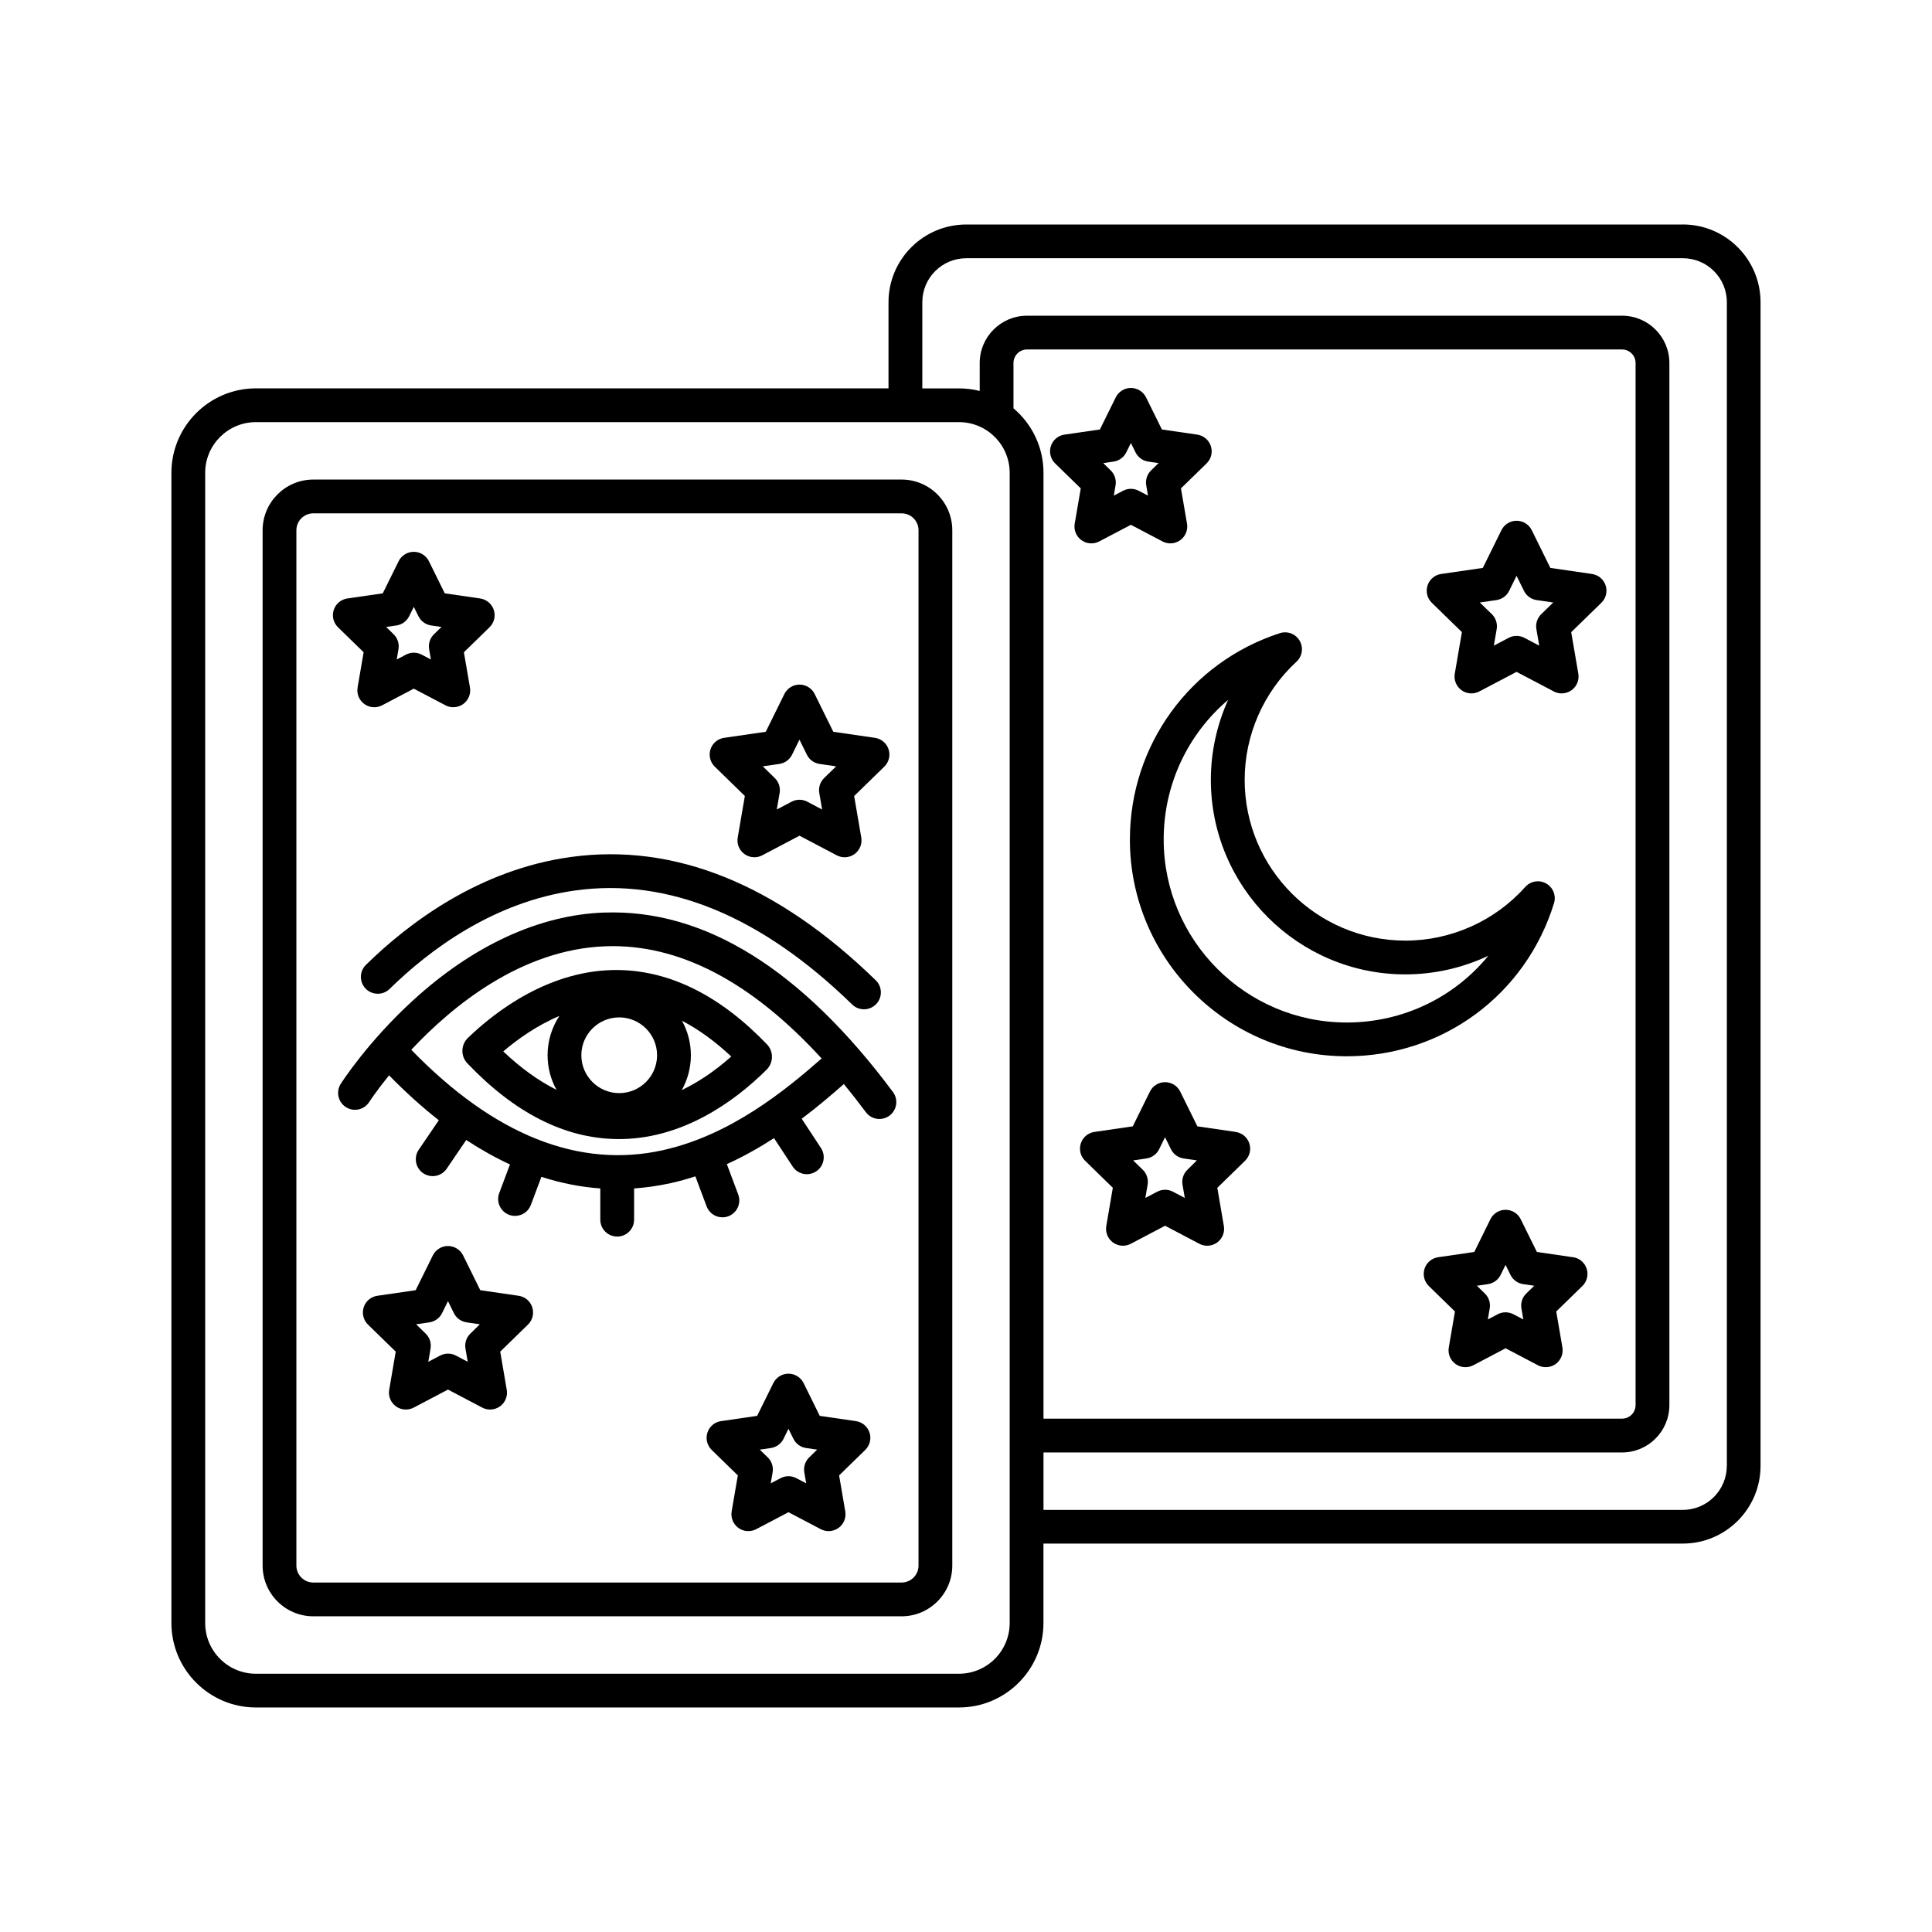
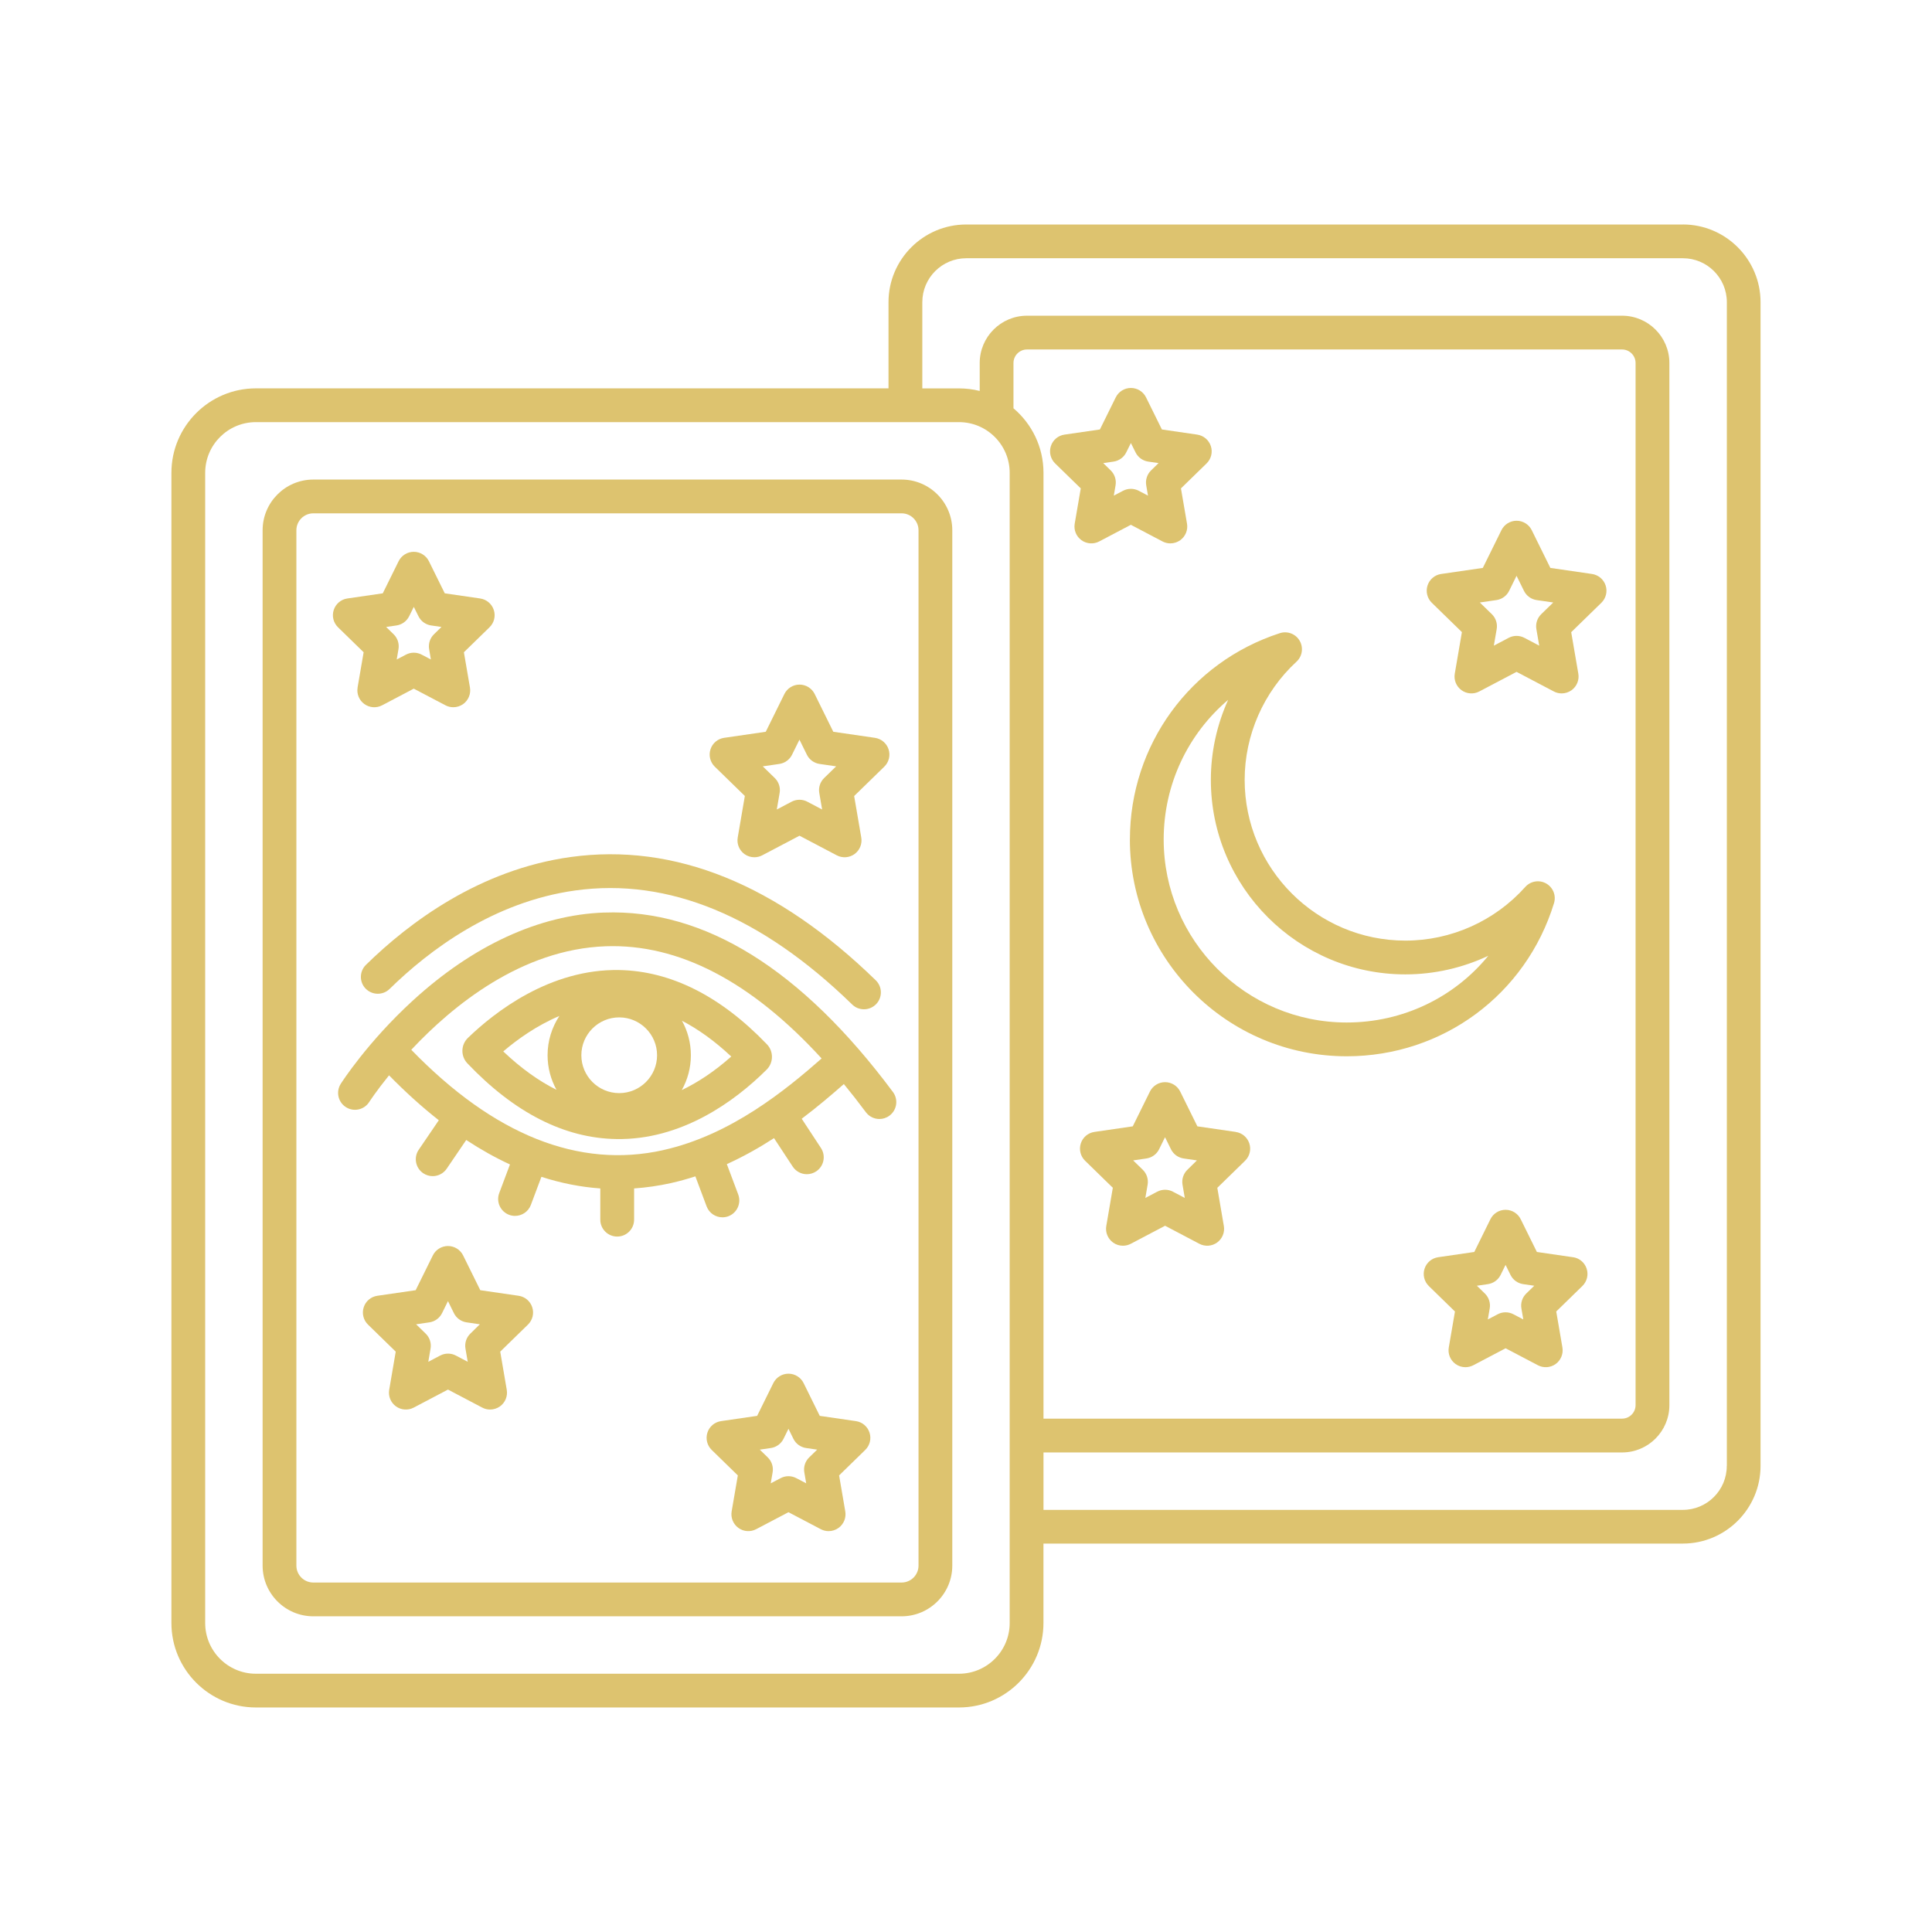
<svg xmlns="http://www.w3.org/2000/svg" width="200" height="200" viewBox="0 0 52.917 52.917" version="1.1" id="svg1">
  <defs id="defs1" />
-   <g id="layer1">
-     <g id="g1" transform="translate(-0.1300434,-0.163901)">
-       <path d="M 24.825,13.299 H 8.711 c -0.765,0 -1.388,0.623 -1.388,1.388 v 28.359 c 0,0.765 0.623,1.388 1.388,1.388 h 16.114 c 0.765,0 1.388,-0.623 1.388,-1.388 V 14.687 c 0,-0.765 -0.623,-1.388 -1.388,-1.388 z m 0.463,29.747 c 0,0.255 -0.208,0.463 -0.463,0.463 H 8.711 c -0.255,0 -0.463,-0.208 -0.463,-0.463 V 14.687 c 0,-0.255 0.208,-0.463 0.463,-0.463 h 16.114 c 0.255,0 0.463,0.208 0.463,0.463 z" id="path1" style="stroke-width:0.093" />
-       <path d="m 9.925,18.995 c -0.03,0.174 0.042,0.349 0.184,0.452 0.142,0.103 0.331,0.117 0.487,0.035 l 0.867,-0.456 0.868,0.456 c 0.068,0.036 0.142,0.053 0.215,0.053 0.096,0 0.191,-0.03 0.272,-0.088 0.142,-0.104 0.214,-0.279 0.184,-0.452 l -0.166,-0.966 0.702,-0.684 c 0.126,-0.123 0.172,-0.307 0.117,-0.474 -0.054,-0.167 -0.199,-0.289 -0.373,-0.315 l -0.97,-0.141 -0.434,-0.879 c -0.078,-0.158 -0.239,-0.258 -0.415,-0.258 -0.176,0 -0.337,0.1 -0.415,0.258 l -0.434,0.879 -0.97,0.141 c -0.174,0.025 -0.319,0.147 -0.373,0.315 -0.055,0.167 -0.009,0.351 0.117,0.474 l 0.702,0.684 -0.166,0.966 z m 1.064,-1.7 c 0.151,-0.022 0.281,-0.117 0.348,-0.253 l 0.127,-0.256 0.127,0.256 c 0.067,0.137 0.198,0.231 0.348,0.253 l 0.283,0.041 -0.205,0.2 c -0.109,0.106 -0.159,0.259 -0.133,0.409 l 0.048,0.282 -0.253,-0.133 c -0.067,-0.035 -0.141,-0.053 -0.215,-0.053 -0.074,0 -0.148,0.018 -0.215,0.053 l -0.253,0.133 0.048,-0.282 c 0.026,-0.15 -0.024,-0.303 -0.133,-0.409 l -0.205,-0.2 z" id="path2" style="stroke-width:0.093" />
-       <path d="m 20.531,21.967 -0.195,1.137 c -0.03,0.173 0.042,0.349 0.184,0.452 0.081,0.059 0.176,0.088 0.272,0.088 0.074,0 0.148,-0.018 0.215,-0.053 l 1.021,-0.537 1.021,0.537 c 0.156,0.082 0.345,0.068 0.487,-0.035 0.142,-0.103 0.214,-0.279 0.184,-0.452 l -0.195,-1.137 0.826,-0.805 c 0.126,-0.123 0.172,-0.307 0.117,-0.474 -0.054,-0.167 -0.199,-0.289 -0.373,-0.315 l -1.141,-0.166 -0.51,-1.034 c -0.078,-0.158 -0.239,-0.258 -0.415,-0.258 -0.176,0 -0.337,0.1 -0.415,0.258 l -0.51,1.034 -1.141,0.166 c -0.174,0.025 -0.319,0.147 -0.373,0.315 -0.054,0.167 -0.009,0.351 0.117,0.474 l 0.826,0.805 z m 0.945,-0.879 c 0.151,-0.022 0.281,-0.117 0.348,-0.253 l 0.203,-0.412 0.203,0.412 c 0.067,0.137 0.198,0.231 0.348,0.253 l 0.454,0.066 -0.329,0.32 c -0.109,0.106 -0.159,0.259 -0.133,0.409 l 0.078,0.453 -0.406,-0.214 c -0.067,-0.036 -0.141,-0.053 -0.215,-0.053 -0.074,0 -0.148,0.018 -0.215,0.053 l -0.406,0.214 0.078,-0.453 c 0.026,-0.15 -0.024,-0.303 -0.133,-0.409 l -0.329,-0.32 0.454,-0.066 z" id="path3" style="stroke-width:0.093" />
-       <path d="m 14.335,35.655 -1.05,-0.153 -0.47,-0.952 c -0.078,-0.158 -0.239,-0.258 -0.415,-0.258 -0.176,0 -0.337,0.1 -0.415,0.258 l -0.47,0.952 -1.05,0.153 c -0.174,0.025 -0.319,0.147 -0.373,0.315 -0.054,0.167 -0.009,0.351 0.117,0.474 l 0.76,0.741 -0.179,1.046 c -0.03,0.173 0.042,0.349 0.184,0.452 0.142,0.103 0.331,0.117 0.487,0.035 l 0.939,-0.494 0.939,0.494 c 0.068,0.036 0.142,0.053 0.215,0.053 0.096,0 0.191,-0.03 0.272,-0.088 0.142,-0.103 0.214,-0.279 0.184,-0.452 l -0.179,-1.046 0.76,-0.741 c 0.126,-0.123 0.172,-0.307 0.117,-0.474 -0.054,-0.168 -0.199,-0.29 -0.373,-0.315 z m -1.323,1.037 c -0.109,0.106 -0.159,0.259 -0.133,0.409 l 0.062,0.362 -0.325,-0.171 c -0.067,-0.036 -0.141,-0.053 -0.215,-0.053 -0.074,0 -0.148,0.018 -0.215,0.053 l -0.325,0.171 0.062,-0.362 c 0.026,-0.15 -0.024,-0.303 -0.133,-0.409 l -0.263,-0.256 0.363,-0.053 c 0.151,-0.022 0.281,-0.117 0.348,-0.253 l 0.162,-0.329 0.162,0.329 c 0.067,0.137 0.198,0.231 0.348,0.253 l 0.363,0.053 z" id="path4" style="stroke-width:0.093" />
-       <path d="M 23.573,39.088 22.583,38.944 22.141,38.047 c -0.078,-0.158 -0.239,-0.258 -0.415,-0.258 -0.176,0 -0.337,0.1 -0.415,0.258 l -0.443,0.897 -0.989,0.144 c -0.174,0.025 -0.319,0.147 -0.373,0.315 -0.054,0.167 -0.009,0.351 0.117,0.474 l 0.716,0.698 -0.169,0.985 c -0.03,0.174 0.042,0.349 0.184,0.453 0.142,0.103 0.331,0.117 0.487,0.035 l 0.885,-0.465 0.885,0.465 c 0.068,0.036 0.142,0.053 0.215,0.053 0.096,0 0.191,-0.03 0.272,-0.088 0.142,-0.103 0.214,-0.279 0.184,-0.452 L 23.113,40.575 23.829,39.877 c 0.126,-0.123 0.172,-0.307 0.117,-0.474 -0.054,-0.168 -0.199,-0.29 -0.373,-0.315 z m -1.28,0.994 c -0.109,0.106 -0.159,0.259 -0.133,0.409 l 0.052,0.301 -0.271,-0.142 c -0.135,-0.071 -0.296,-0.071 -0.43,0 l -0.271,0.142 0.052,-0.301 c 0.026,-0.15 -0.024,-0.303 -0.133,-0.409 l -0.219,-0.213 0.303,-0.044 c 0.151,-0.022 0.281,-0.117 0.348,-0.253 l 0.135,-0.274 0.135,0.274 c 0.067,0.137 0.198,0.231 0.348,0.253 l 0.303,0.044 -0.219,0.213 z" id="path5" style="stroke-width:0.093" />
-       <path d="m 16.681,25.158 c -1.781,0.064 -3.596,0.9 -5.249,2.416 -1.232,1.129 -1.94,2.23 -1.969,2.276 -0.137,0.215 -0.074,0.501 0.141,0.638 0.215,0.138 0.501,0.075 0.639,-0.141 0.007,-0.011 0.197,-0.303 0.543,-0.73 0.451,0.461 0.906,0.871 1.363,1.23 l -0.55,0.808 c -0.144,0.211 -0.089,0.499 0.122,0.643 0.08,0.054 0.17,0.08 0.26,0.08 0.148,0 0.293,-0.071 0.383,-0.202 l 0.536,-0.788 c 0.397,0.261 0.797,0.485 1.198,0.67 l -0.294,0.784 c -0.09,0.239 0.032,0.506 0.271,0.596 0.054,0.02 0.108,0.029 0.162,0.029 0.187,0 0.364,-0.115 0.433,-0.3 l 0.289,-0.77 c 0.535,0.173 1.073,0.279 1.613,0.318 v 0.855 c 0,0.256 0.207,0.463 0.463,0.463 0.256,0 0.463,-0.207 0.463,-0.463 v -0.855 c 0.334,-0.024 0.669,-0.071 1.005,-0.146 0.23,-0.051 0.454,-0.114 0.673,-0.185 l 0.308,0.822 c 0.07,0.186 0.246,0.3 0.433,0.3 0.054,0 0.109,-0.009 0.162,-0.029 0.239,-0.09 0.36,-0.356 0.271,-0.596 l -0.312,-0.832 c 0.463,-0.21 0.894,-0.454 1.292,-0.712 l 0.512,0.779 c 0.089,0.135 0.237,0.209 0.387,0.209 0.087,0 0.175,-0.025 0.254,-0.076 0.214,-0.14 0.273,-0.427 0.133,-0.641 l -0.527,-0.802 c 0.439,-0.331 0.825,-0.661 1.154,-0.95 0.202,0.245 0.403,0.502 0.603,0.771 0.091,0.122 0.23,0.186 0.371,0.186 0.096,0 0.193,-0.03 0.276,-0.092 0.205,-0.153 0.247,-0.442 0.095,-0.647 -2.504,-3.361 -5.16,-5.014 -7.905,-4.915 z m 1.618,6.507 c -2.313,0.516 -4.635,-0.409 -6.904,-2.748 1.131,-1.207 3.019,-2.753 5.324,-2.835 1.998,-0.072 3.983,0.962 5.915,3.073 -0.975,0.857 -2.481,2.095 -4.335,2.509 z" id="path6" style="stroke-width:0.093" />
-       <path d="m 10.147,27.244 c 0.179,0.182 0.472,0.185 0.654,0.007 1.08,-1.059 2.84,-2.387 5.089,-2.698 2.542,-0.351 5.092,0.7 7.581,3.124 0.09,0.088 0.206,0.131 0.323,0.131 0.12,0 0.241,-0.047 0.332,-0.14 0.178,-0.183 0.174,-0.476 -0.009,-0.654 -2.705,-2.633 -5.516,-3.769 -8.354,-3.377 -2.499,0.345 -4.43,1.797 -5.61,2.954 -0.182,0.179 -0.185,0.472 -0.006,0.654 z" id="path7" style="stroke-width:0.093" />
-       <path d="m 17.092,26.733 c -1.896,-0.036 -3.412,1.15 -4.146,1.859 -0.195,0.188 -0.202,0.5 -0.015,0.696 1.29,1.356 2.663,2.054 4.083,2.074 1.771,0.031 3.233,-1.021 4.115,-1.902 0.19,-0.189 0.193,-0.499 0.008,-0.692 -1.271,-1.324 -2.632,-2.008 -4.044,-2.035 z m -1.72,3.28 c -0.491,-0.245 -0.978,-0.595 -1.458,-1.051 0.39,-0.333 0.916,-0.708 1.537,-0.971 -0.203,0.309 -0.323,0.678 -0.323,1.075 0,0.343 0.089,0.666 0.244,0.947 z m 1.718,0.091 c -0.572,0 -1.037,-0.465 -1.037,-1.037 0,-0.572 0.465,-1.037 1.037,-1.037 0.572,0 1.037,0.465 1.037,1.037 0,0.572 -0.465,1.037 -1.037,1.037 z m 1.714,-0.083 c 0.158,-0.283 0.249,-0.608 0.249,-0.954 0,-0.343 -0.089,-0.665 -0.244,-0.945 0.456,0.237 0.907,0.564 1.35,0.98 -0.474,0.421 -0.931,0.716 -1.355,0.919 z" id="path8" style="stroke-width:0.093" />
-       <path d="M 46.224,6.313 H 26.594 c -1.173,0 -2.128,0.955 -2.128,2.128 V 10.801 H 7.138 c -1.275,0 -2.313,1.038 -2.313,2.313 v 31.504 c 0,1.275 1.038,2.313 2.313,2.313 h 19.259 c 1.275,0 2.313,-1.038 2.313,-2.313 v -2.176 h 17.513 c 1.173,0 2.128,-0.955 2.128,-2.128 V 8.44 c 0,-1.173 -0.955,-2.128 -2.128,-2.128 z M 27.785,44.619 c 0,0.765 -0.623,1.388 -1.388,1.388 H 7.138 c -0.765,0 -1.388,-0.623 -1.388,-1.388 V 13.114 c 0,-0.765 0.623,-1.388 1.388,-1.388 h 19.259 c 0.765,0 1.388,0.623 1.388,1.388 z M 27.889,11.349 v -1.243 c 0,-0.204 0.166,-0.37 0.37,-0.37 h 16.299 c 0.204,0 0.37,0.166 0.37,0.37 v 28.544 c 0,0.204 -0.166,0.37 -0.37,0.37 H 28.711 V 13.114 c 0,-0.707 -0.319,-1.341 -0.821,-1.766 z m 19.537,28.967 c 0,0.663 -0.539,1.203 -1.203,1.203 H 28.711 v -1.573 h 15.848 c 0.714,0 1.295,-0.581 1.295,-1.295 V 10.106 c 0,-0.714 -0.581,-1.295 -1.295,-1.295 H 28.259 c -0.714,0 -1.295,0.581 -1.295,1.295 v 0.766 c -0.181,-0.046 -0.371,-0.07 -0.567,-0.07 H 25.392 V 8.44 c 0,-0.663 0.539,-1.203 1.203,-1.203 h 19.63 c 0.663,0 1.203,0.539 1.203,1.203 V 40.315 Z" id="path9" style="stroke-width:0.093" />
-       <path d="m 31.077,23.156 c 0,3.275 2.664,5.939 5.939,5.939 2.626,0 4.908,-1.686 5.678,-4.194 0.064,-0.208 -0.026,-0.432 -0.215,-0.539 -0.189,-0.107 -0.427,-0.067 -0.572,0.095 -0.835,0.934 -2.032,1.47 -3.283,1.47 -2.428,0 -4.403,-1.975 -4.403,-4.403 0,-1.225 0.517,-2.405 1.42,-3.237 0.16,-0.147 0.195,-0.386 0.086,-0.574 -0.11,-0.188 -0.335,-0.274 -0.542,-0.207 -2.457,0.796 -4.107,3.066 -4.107,5.65 z m 2.692,-3.824 c -0.309,0.683 -0.474,1.43 -0.474,2.192 0,2.938 2.39,5.328 5.328,5.328 0.793,0 1.567,-0.178 2.271,-0.509 -0.929,1.136 -2.333,1.827 -3.878,1.827 -2.765,0 -5.013,-2.249 -5.013,-5.014 0,-1.51 0.668,-2.893 1.767,-3.824 z" id="path10" style="stroke-width:0.093" />
-       <path d="m 29.732,13.541 -0.166,0.966 c -0.03,0.174 0.042,0.349 0.184,0.452 0.142,0.103 0.331,0.117 0.487,0.035 l 0.867,-0.456 0.867,0.456 c 0.068,0.036 0.142,0.053 0.215,0.053 0.096,0 0.191,-0.03 0.272,-0.088 0.142,-0.104 0.214,-0.279 0.184,-0.452 l -0.166,-0.966 0.702,-0.684 c 0.126,-0.123 0.172,-0.307 0.117,-0.474 -0.054,-0.167 -0.199,-0.289 -0.373,-0.315 L 31.954,11.927 31.52,11.048 c -0.078,-0.158 -0.239,-0.258 -0.415,-0.258 -0.176,0 -0.337,0.1 -0.415,0.258 l -0.434,0.879 -0.97,0.141 c -0.174,0.025 -0.319,0.147 -0.373,0.315 -0.054,0.167 -0.009,0.351 0.117,0.474 l 0.702,0.684 z m 0.898,-0.734 c 0.151,-0.022 0.281,-0.117 0.348,-0.253 l 0.127,-0.256 0.127,0.256 c 0.067,0.137 0.198,0.231 0.348,0.253 l 0.283,0.041 -0.205,0.2 c -0.109,0.106 -0.159,0.259 -0.133,0.409 l 0.048,0.282 -0.253,-0.133 c -0.067,-0.035 -0.141,-0.053 -0.215,-0.053 -0.074,0 -0.148,0.018 -0.215,0.053 l -0.253,0.133 0.048,-0.282 c 0.026,-0.15 -0.024,-0.303 -0.133,-0.409 l -0.205,-0.2 z" id="path11" style="stroke-width:0.093" />
-       <path d="m 40.171,17.479 -0.195,1.137 c -0.03,0.174 0.042,0.349 0.184,0.452 0.142,0.103 0.331,0.117 0.487,0.035 l 1.021,-0.537 1.021,0.537 c 0.068,0.036 0.142,0.053 0.215,0.053 0.096,0 0.191,-0.03 0.272,-0.088 0.142,-0.104 0.214,-0.279 0.184,-0.452 l -0.195,-1.137 0.826,-0.805 c 0.126,-0.123 0.172,-0.307 0.117,-0.474 -0.054,-0.167 -0.199,-0.289 -0.373,-0.315 l -1.141,-0.166 -0.51,-1.034 c -0.078,-0.158 -0.239,-0.258 -0.415,-0.258 -0.176,0 -0.337,0.1 -0.415,0.258 l -0.51,1.034 -1.141,0.166 c -0.174,0.025 -0.319,0.147 -0.373,0.315 -0.054,0.167 -0.009,0.351 0.117,0.474 l 0.826,0.805 z m 0.946,-0.879 c 0.151,-0.022 0.281,-0.117 0.348,-0.253 l 0.203,-0.412 0.203,0.412 c 0.067,0.137 0.198,0.231 0.348,0.253 l 0.454,0.066 -0.329,0.32 c -0.109,0.106 -0.159,0.259 -0.133,0.409 l 0.078,0.453 -0.406,-0.214 c -0.135,-0.071 -0.296,-0.071 -0.431,0 l -0.406,0.214 0.078,-0.453 c 0.026,-0.15 -0.024,-0.303 -0.133,-0.409 l -0.329,-0.32 0.454,-0.066 z" id="path12" style="stroke-width:0.093" />
-       <path d="m 33.976,31.167 -1.05,-0.153 -0.47,-0.952 c -0.078,-0.158 -0.239,-0.258 -0.415,-0.258 -0.176,0 -0.337,0.1 -0.415,0.258 l -0.47,0.952 -1.05,0.153 c -0.174,0.025 -0.319,0.147 -0.373,0.315 -0.054,0.168 -0.009,0.351 0.117,0.474 l 0.76,0.741 -0.179,1.046 c -0.03,0.174 0.042,0.349 0.184,0.453 0.081,0.059 0.176,0.088 0.272,0.088 0.074,0 0.148,-0.018 0.215,-0.053 l 0.939,-0.494 0.939,0.494 c 0.156,0.082 0.345,0.068 0.487,-0.035 0.142,-0.103 0.214,-0.279 0.184,-0.452 l -0.179,-1.046 0.76,-0.741 c 0.126,-0.123 0.172,-0.307 0.117,-0.474 -0.054,-0.168 -0.199,-0.29 -0.373,-0.315 z m -1.324,1.037 c -0.109,0.106 -0.159,0.259 -0.133,0.409 l 0.062,0.362 -0.325,-0.171 c -0.067,-0.036 -0.141,-0.053 -0.215,-0.053 -0.074,0 -0.148,0.018 -0.215,0.053 l -0.325,0.171 0.062,-0.362 c 0.026,-0.15 -0.024,-0.303 -0.133,-0.41 l -0.263,-0.256 0.363,-0.053 c 0.151,-0.022 0.281,-0.117 0.348,-0.253 l 0.162,-0.329 0.162,0.329 c 0.067,0.137 0.198,0.231 0.348,0.253 l 0.363,0.053 z" id="path13" style="stroke-width:0.093" />
-       <path d="m 43.214,34.599 -0.989,-0.144 -0.443,-0.897 c -0.078,-0.158 -0.239,-0.258 -0.415,-0.258 -0.176,0 -0.337,0.1 -0.415,0.258 l -0.442,0.897 -0.989,0.144 c -0.174,0.025 -0.319,0.147 -0.373,0.315 -0.054,0.167 -0.009,0.351 0.117,0.474 l 0.716,0.698 -0.169,0.985 c -0.03,0.174 0.042,0.349 0.184,0.452 0.081,0.059 0.176,0.088 0.272,0.088 0.074,0 0.147,-0.018 0.215,-0.053 l 0.885,-0.465 0.885,0.465 c 0.156,0.082 0.345,0.068 0.487,-0.035 0.142,-0.103 0.214,-0.279 0.184,-0.453 l -0.169,-0.985 0.716,-0.698 c 0.126,-0.123 0.172,-0.307 0.117,-0.474 -0.054,-0.168 -0.199,-0.29 -0.373,-0.315 z m -1.28,0.994 c -0.109,0.106 -0.159,0.259 -0.133,0.409 l 0.052,0.301 -0.271,-0.142 c -0.135,-0.071 -0.296,-0.071 -0.43,0 l -0.271,0.142 0.052,-0.301 c 0.026,-0.15 -0.024,-0.303 -0.133,-0.409 l -0.219,-0.213 0.303,-0.044 c 0.151,-0.022 0.281,-0.117 0.348,-0.253 l 0.135,-0.274 0.135,0.274 c 0.067,0.137 0.198,0.231 0.348,0.253 l 0.303,0.044 -0.219,0.213 z" id="path14" style="stroke-width:0.093" />
+   <g id="layer1" style="fill:#ddc36f;fill-opacity:1">
+     <g id="g1" transform="translate(-0.1300434,-0.163901)" style="fill:#ddc36f;fill-opacity:1">
+       <path d="M 24.825,13.299 H 8.711 c -0.765,0 -1.388,0.623 -1.388,1.388 v 28.359 c 0,0.765 0.623,1.388 1.388,1.388 h 16.114 c 0.765,0 1.388,-0.623 1.388,-1.388 V 14.687 c 0,-0.765 -0.623,-1.388 -1.388,-1.388 z m 0.463,29.747 c 0,0.255 -0.208,0.463 -0.463,0.463 H 8.711 c -0.255,0 -0.463,-0.208 -0.463,-0.463 V 14.687 c 0,-0.255 0.208,-0.463 0.463,-0.463 h 16.114 c 0.255,0 0.463,0.208 0.463,0.463 z" id="path1" style="stroke-width:0.093;fill:#ddc36f;fill-opacity:1" />
+       <path d="m 9.925,18.995 c -0.03,0.174 0.042,0.349 0.184,0.452 0.142,0.103 0.331,0.117 0.487,0.035 l 0.867,-0.456 0.868,0.456 c 0.068,0.036 0.142,0.053 0.215,0.053 0.096,0 0.191,-0.03 0.272,-0.088 0.142,-0.104 0.214,-0.279 0.184,-0.452 l -0.166,-0.966 0.702,-0.684 c 0.126,-0.123 0.172,-0.307 0.117,-0.474 -0.054,-0.167 -0.199,-0.289 -0.373,-0.315 l -0.97,-0.141 -0.434,-0.879 c -0.078,-0.158 -0.239,-0.258 -0.415,-0.258 -0.176,0 -0.337,0.1 -0.415,0.258 l -0.434,0.879 -0.97,0.141 c -0.174,0.025 -0.319,0.147 -0.373,0.315 -0.055,0.167 -0.009,0.351 0.117,0.474 l 0.702,0.684 -0.166,0.966 z m 1.064,-1.7 c 0.151,-0.022 0.281,-0.117 0.348,-0.253 l 0.127,-0.256 0.127,0.256 c 0.067,0.137 0.198,0.231 0.348,0.253 l 0.283,0.041 -0.205,0.2 c -0.109,0.106 -0.159,0.259 -0.133,0.409 l 0.048,0.282 -0.253,-0.133 c -0.067,-0.035 -0.141,-0.053 -0.215,-0.053 -0.074,0 -0.148,0.018 -0.215,0.053 l -0.253,0.133 0.048,-0.282 c 0.026,-0.15 -0.024,-0.303 -0.133,-0.409 l -0.205,-0.2 z" id="path2" style="stroke-width:0.093;fill:#ddc36f;fill-opacity:1" />
+       <path d="m 20.531,21.967 -0.195,1.137 c -0.03,0.173 0.042,0.349 0.184,0.452 0.081,0.059 0.176,0.088 0.272,0.088 0.074,0 0.148,-0.018 0.215,-0.053 l 1.021,-0.537 1.021,0.537 c 0.156,0.082 0.345,0.068 0.487,-0.035 0.142,-0.103 0.214,-0.279 0.184,-0.452 l -0.195,-1.137 0.826,-0.805 c 0.126,-0.123 0.172,-0.307 0.117,-0.474 -0.054,-0.167 -0.199,-0.289 -0.373,-0.315 l -1.141,-0.166 -0.51,-1.034 c -0.078,-0.158 -0.239,-0.258 -0.415,-0.258 -0.176,0 -0.337,0.1 -0.415,0.258 l -0.51,1.034 -1.141,0.166 c -0.174,0.025 -0.319,0.147 -0.373,0.315 -0.054,0.167 -0.009,0.351 0.117,0.474 l 0.826,0.805 z m 0.945,-0.879 c 0.151,-0.022 0.281,-0.117 0.348,-0.253 l 0.203,-0.412 0.203,0.412 c 0.067,0.137 0.198,0.231 0.348,0.253 l 0.454,0.066 -0.329,0.32 c -0.109,0.106 -0.159,0.259 -0.133,0.409 l 0.078,0.453 -0.406,-0.214 c -0.067,-0.036 -0.141,-0.053 -0.215,-0.053 -0.074,0 -0.148,0.018 -0.215,0.053 l -0.406,0.214 0.078,-0.453 c 0.026,-0.15 -0.024,-0.303 -0.133,-0.409 l -0.329,-0.32 0.454,-0.066 z" id="path3" style="stroke-width:0.093;fill:#ddc36f;fill-opacity:1" />
+       <path d="m 14.335,35.655 -1.05,-0.153 -0.47,-0.952 c -0.078,-0.158 -0.239,-0.258 -0.415,-0.258 -0.176,0 -0.337,0.1 -0.415,0.258 l -0.47,0.952 -1.05,0.153 c -0.174,0.025 -0.319,0.147 -0.373,0.315 -0.054,0.167 -0.009,0.351 0.117,0.474 l 0.76,0.741 -0.179,1.046 c -0.03,0.173 0.042,0.349 0.184,0.452 0.142,0.103 0.331,0.117 0.487,0.035 l 0.939,-0.494 0.939,0.494 c 0.068,0.036 0.142,0.053 0.215,0.053 0.096,0 0.191,-0.03 0.272,-0.088 0.142,-0.103 0.214,-0.279 0.184,-0.452 l -0.179,-1.046 0.76,-0.741 c 0.126,-0.123 0.172,-0.307 0.117,-0.474 -0.054,-0.168 -0.199,-0.29 -0.373,-0.315 z m -1.323,1.037 c -0.109,0.106 -0.159,0.259 -0.133,0.409 l 0.062,0.362 -0.325,-0.171 c -0.067,-0.036 -0.141,-0.053 -0.215,-0.053 -0.074,0 -0.148,0.018 -0.215,0.053 l -0.325,0.171 0.062,-0.362 c 0.026,-0.15 -0.024,-0.303 -0.133,-0.409 l -0.263,-0.256 0.363,-0.053 c 0.151,-0.022 0.281,-0.117 0.348,-0.253 l 0.162,-0.329 0.162,0.329 c 0.067,0.137 0.198,0.231 0.348,0.253 l 0.363,0.053 z" id="path4" style="stroke-width:0.093;fill:#ddc36f;fill-opacity:1" />
+       <path d="M 23.573,39.088 22.583,38.944 22.141,38.047 c -0.078,-0.158 -0.239,-0.258 -0.415,-0.258 -0.176,0 -0.337,0.1 -0.415,0.258 l -0.443,0.897 -0.989,0.144 c -0.174,0.025 -0.319,0.147 -0.373,0.315 -0.054,0.167 -0.009,0.351 0.117,0.474 l 0.716,0.698 -0.169,0.985 c -0.03,0.174 0.042,0.349 0.184,0.453 0.142,0.103 0.331,0.117 0.487,0.035 l 0.885,-0.465 0.885,0.465 c 0.068,0.036 0.142,0.053 0.215,0.053 0.096,0 0.191,-0.03 0.272,-0.088 0.142,-0.103 0.214,-0.279 0.184,-0.452 L 23.113,40.575 23.829,39.877 c 0.126,-0.123 0.172,-0.307 0.117,-0.474 -0.054,-0.168 -0.199,-0.29 -0.373,-0.315 z m -1.28,0.994 c -0.109,0.106 -0.159,0.259 -0.133,0.409 l 0.052,0.301 -0.271,-0.142 c -0.135,-0.071 -0.296,-0.071 -0.43,0 l -0.271,0.142 0.052,-0.301 c 0.026,-0.15 -0.024,-0.303 -0.133,-0.409 l -0.219,-0.213 0.303,-0.044 c 0.151,-0.022 0.281,-0.117 0.348,-0.253 l 0.135,-0.274 0.135,0.274 c 0.067,0.137 0.198,0.231 0.348,0.253 l 0.303,0.044 -0.219,0.213 z" id="path5" style="stroke-width:0.093;fill:#ddc36f;fill-opacity:1" />
+       <path d="m 16.681,25.158 c -1.781,0.064 -3.596,0.9 -5.249,2.416 -1.232,1.129 -1.94,2.23 -1.969,2.276 -0.137,0.215 -0.074,0.501 0.141,0.638 0.215,0.138 0.501,0.075 0.639,-0.141 0.007,-0.011 0.197,-0.303 0.543,-0.73 0.451,0.461 0.906,0.871 1.363,1.23 l -0.55,0.808 c -0.144,0.211 -0.089,0.499 0.122,0.643 0.08,0.054 0.17,0.08 0.26,0.08 0.148,0 0.293,-0.071 0.383,-0.202 l 0.536,-0.788 c 0.397,0.261 0.797,0.485 1.198,0.67 l -0.294,0.784 c -0.09,0.239 0.032,0.506 0.271,0.596 0.054,0.02 0.108,0.029 0.162,0.029 0.187,0 0.364,-0.115 0.433,-0.3 l 0.289,-0.77 c 0.535,0.173 1.073,0.279 1.613,0.318 v 0.855 c 0,0.256 0.207,0.463 0.463,0.463 0.256,0 0.463,-0.207 0.463,-0.463 v -0.855 c 0.334,-0.024 0.669,-0.071 1.005,-0.146 0.23,-0.051 0.454,-0.114 0.673,-0.185 l 0.308,0.822 c 0.07,0.186 0.246,0.3 0.433,0.3 0.054,0 0.109,-0.009 0.162,-0.029 0.239,-0.09 0.36,-0.356 0.271,-0.596 l -0.312,-0.832 c 0.463,-0.21 0.894,-0.454 1.292,-0.712 l 0.512,0.779 c 0.089,0.135 0.237,0.209 0.387,0.209 0.087,0 0.175,-0.025 0.254,-0.076 0.214,-0.14 0.273,-0.427 0.133,-0.641 l -0.527,-0.802 c 0.439,-0.331 0.825,-0.661 1.154,-0.95 0.202,0.245 0.403,0.502 0.603,0.771 0.091,0.122 0.23,0.186 0.371,0.186 0.096,0 0.193,-0.03 0.276,-0.092 0.205,-0.153 0.247,-0.442 0.095,-0.647 -2.504,-3.361 -5.16,-5.014 -7.905,-4.915 z m 1.618,6.507 c -2.313,0.516 -4.635,-0.409 -6.904,-2.748 1.131,-1.207 3.019,-2.753 5.324,-2.835 1.998,-0.072 3.983,0.962 5.915,3.073 -0.975,0.857 -2.481,2.095 -4.335,2.509 z" id="path6" style="stroke-width:0.093;fill:#ddc36f;fill-opacity:1" />
+       <path d="m 10.147,27.244 c 0.179,0.182 0.472,0.185 0.654,0.007 1.08,-1.059 2.84,-2.387 5.089,-2.698 2.542,-0.351 5.092,0.7 7.581,3.124 0.09,0.088 0.206,0.131 0.323,0.131 0.12,0 0.241,-0.047 0.332,-0.14 0.178,-0.183 0.174,-0.476 -0.009,-0.654 -2.705,-2.633 -5.516,-3.769 -8.354,-3.377 -2.499,0.345 -4.43,1.797 -5.61,2.954 -0.182,0.179 -0.185,0.472 -0.006,0.654 z" id="path7" style="stroke-width:0.093;fill:#ddc36f;fill-opacity:1" />
+       <path d="m 17.092,26.733 c -1.896,-0.036 -3.412,1.15 -4.146,1.859 -0.195,0.188 -0.202,0.5 -0.015,0.696 1.29,1.356 2.663,2.054 4.083,2.074 1.771,0.031 3.233,-1.021 4.115,-1.902 0.19,-0.189 0.193,-0.499 0.008,-0.692 -1.271,-1.324 -2.632,-2.008 -4.044,-2.035 z m -1.72,3.28 c -0.491,-0.245 -0.978,-0.595 -1.458,-1.051 0.39,-0.333 0.916,-0.708 1.537,-0.971 -0.203,0.309 -0.323,0.678 -0.323,1.075 0,0.343 0.089,0.666 0.244,0.947 z m 1.718,0.091 c -0.572,0 -1.037,-0.465 -1.037,-1.037 0,-0.572 0.465,-1.037 1.037,-1.037 0.572,0 1.037,0.465 1.037,1.037 0,0.572 -0.465,1.037 -1.037,1.037 z m 1.714,-0.083 c 0.158,-0.283 0.249,-0.608 0.249,-0.954 0,-0.343 -0.089,-0.665 -0.244,-0.945 0.456,0.237 0.907,0.564 1.35,0.98 -0.474,0.421 -0.931,0.716 -1.355,0.919 z" id="path8" style="stroke-width:0.093;fill:#ddc36f;fill-opacity:1" />
+       <path d="M 46.224,6.313 H 26.594 c -1.173,0 -2.128,0.955 -2.128,2.128 V 10.801 H 7.138 c -1.275,0 -2.313,1.038 -2.313,2.313 v 31.504 c 0,1.275 1.038,2.313 2.313,2.313 h 19.259 c 1.275,0 2.313,-1.038 2.313,-2.313 v -2.176 h 17.513 c 1.173,0 2.128,-0.955 2.128,-2.128 V 8.44 c 0,-1.173 -0.955,-2.128 -2.128,-2.128 z M 27.785,44.619 c 0,0.765 -0.623,1.388 -1.388,1.388 H 7.138 c -0.765,0 -1.388,-0.623 -1.388,-1.388 V 13.114 c 0,-0.765 0.623,-1.388 1.388,-1.388 h 19.259 c 0.765,0 1.388,0.623 1.388,1.388 z M 27.889,11.349 v -1.243 c 0,-0.204 0.166,-0.37 0.37,-0.37 h 16.299 c 0.204,0 0.37,0.166 0.37,0.37 v 28.544 c 0,0.204 -0.166,0.37 -0.37,0.37 H 28.711 V 13.114 c 0,-0.707 -0.319,-1.341 -0.821,-1.766 z m 19.537,28.967 c 0,0.663 -0.539,1.203 -1.203,1.203 H 28.711 v -1.573 h 15.848 c 0.714,0 1.295,-0.581 1.295,-1.295 V 10.106 c 0,-0.714 -0.581,-1.295 -1.295,-1.295 H 28.259 c -0.714,0 -1.295,0.581 -1.295,1.295 v 0.766 c -0.181,-0.046 -0.371,-0.07 -0.567,-0.07 H 25.392 V 8.44 c 0,-0.663 0.539,-1.203 1.203,-1.203 h 19.63 c 0.663,0 1.203,0.539 1.203,1.203 V 40.315 Z" id="path9" style="stroke-width:0.093;fill:#ddc36f;fill-opacity:1" />
+       <path d="m 31.077,23.156 c 0,3.275 2.664,5.939 5.939,5.939 2.626,0 4.908,-1.686 5.678,-4.194 0.064,-0.208 -0.026,-0.432 -0.215,-0.539 -0.189,-0.107 -0.427,-0.067 -0.572,0.095 -0.835,0.934 -2.032,1.47 -3.283,1.47 -2.428,0 -4.403,-1.975 -4.403,-4.403 0,-1.225 0.517,-2.405 1.42,-3.237 0.16,-0.147 0.195,-0.386 0.086,-0.574 -0.11,-0.188 -0.335,-0.274 -0.542,-0.207 -2.457,0.796 -4.107,3.066 -4.107,5.65 z m 2.692,-3.824 c -0.309,0.683 -0.474,1.43 -0.474,2.192 0,2.938 2.39,5.328 5.328,5.328 0.793,0 1.567,-0.178 2.271,-0.509 -0.929,1.136 -2.333,1.827 -3.878,1.827 -2.765,0 -5.013,-2.249 -5.013,-5.014 0,-1.51 0.668,-2.893 1.767,-3.824 z" id="path10" style="stroke-width:0.093;fill:#ddc36f;fill-opacity:1" />
+       <path d="m 29.732,13.541 -0.166,0.966 c -0.03,0.174 0.042,0.349 0.184,0.452 0.142,0.103 0.331,0.117 0.487,0.035 l 0.867,-0.456 0.867,0.456 c 0.068,0.036 0.142,0.053 0.215,0.053 0.096,0 0.191,-0.03 0.272,-0.088 0.142,-0.104 0.214,-0.279 0.184,-0.452 l -0.166,-0.966 0.702,-0.684 c 0.126,-0.123 0.172,-0.307 0.117,-0.474 -0.054,-0.167 -0.199,-0.289 -0.373,-0.315 L 31.954,11.927 31.52,11.048 c -0.078,-0.158 -0.239,-0.258 -0.415,-0.258 -0.176,0 -0.337,0.1 -0.415,0.258 l -0.434,0.879 -0.97,0.141 c -0.174,0.025 -0.319,0.147 -0.373,0.315 -0.054,0.167 -0.009,0.351 0.117,0.474 l 0.702,0.684 z m 0.898,-0.734 c 0.151,-0.022 0.281,-0.117 0.348,-0.253 l 0.127,-0.256 0.127,0.256 c 0.067,0.137 0.198,0.231 0.348,0.253 l 0.283,0.041 -0.205,0.2 c -0.109,0.106 -0.159,0.259 -0.133,0.409 l 0.048,0.282 -0.253,-0.133 c -0.067,-0.035 -0.141,-0.053 -0.215,-0.053 -0.074,0 -0.148,0.018 -0.215,0.053 l -0.253,0.133 0.048,-0.282 c 0.026,-0.15 -0.024,-0.303 -0.133,-0.409 l -0.205,-0.2 z" id="path11" style="stroke-width:0.093;fill:#ddc36f;fill-opacity:1" />
+       <path d="m 40.171,17.479 -0.195,1.137 c -0.03,0.174 0.042,0.349 0.184,0.452 0.142,0.103 0.331,0.117 0.487,0.035 l 1.021,-0.537 1.021,0.537 c 0.068,0.036 0.142,0.053 0.215,0.053 0.096,0 0.191,-0.03 0.272,-0.088 0.142,-0.104 0.214,-0.279 0.184,-0.452 l -0.195,-1.137 0.826,-0.805 c 0.126,-0.123 0.172,-0.307 0.117,-0.474 -0.054,-0.167 -0.199,-0.289 -0.373,-0.315 l -1.141,-0.166 -0.51,-1.034 c -0.078,-0.158 -0.239,-0.258 -0.415,-0.258 -0.176,0 -0.337,0.1 -0.415,0.258 l -0.51,1.034 -1.141,0.166 c -0.174,0.025 -0.319,0.147 -0.373,0.315 -0.054,0.167 -0.009,0.351 0.117,0.474 l 0.826,0.805 z m 0.946,-0.879 c 0.151,-0.022 0.281,-0.117 0.348,-0.253 l 0.203,-0.412 0.203,0.412 c 0.067,0.137 0.198,0.231 0.348,0.253 l 0.454,0.066 -0.329,0.32 c -0.109,0.106 -0.159,0.259 -0.133,0.409 l 0.078,0.453 -0.406,-0.214 c -0.135,-0.071 -0.296,-0.071 -0.431,0 l -0.406,0.214 0.078,-0.453 c 0.026,-0.15 -0.024,-0.303 -0.133,-0.409 l -0.329,-0.32 0.454,-0.066 z" id="path12" style="stroke-width:0.093;fill:#ddc36f;fill-opacity:1" />
+       <path d="m 33.976,31.167 -1.05,-0.153 -0.47,-0.952 c -0.078,-0.158 -0.239,-0.258 -0.415,-0.258 -0.176,0 -0.337,0.1 -0.415,0.258 l -0.47,0.952 -1.05,0.153 c -0.174,0.025 -0.319,0.147 -0.373,0.315 -0.054,0.168 -0.009,0.351 0.117,0.474 l 0.76,0.741 -0.179,1.046 c -0.03,0.174 0.042,0.349 0.184,0.453 0.081,0.059 0.176,0.088 0.272,0.088 0.074,0 0.148,-0.018 0.215,-0.053 l 0.939,-0.494 0.939,0.494 c 0.156,0.082 0.345,0.068 0.487,-0.035 0.142,-0.103 0.214,-0.279 0.184,-0.452 l -0.179,-1.046 0.76,-0.741 c 0.126,-0.123 0.172,-0.307 0.117,-0.474 -0.054,-0.168 -0.199,-0.29 -0.373,-0.315 z m -1.324,1.037 c -0.109,0.106 -0.159,0.259 -0.133,0.409 l 0.062,0.362 -0.325,-0.171 c -0.067,-0.036 -0.141,-0.053 -0.215,-0.053 -0.074,0 -0.148,0.018 -0.215,0.053 l -0.325,0.171 0.062,-0.362 c 0.026,-0.15 -0.024,-0.303 -0.133,-0.41 l -0.263,-0.256 0.363,-0.053 c 0.151,-0.022 0.281,-0.117 0.348,-0.253 l 0.162,-0.329 0.162,0.329 c 0.067,0.137 0.198,0.231 0.348,0.253 l 0.363,0.053 z" id="path13" style="stroke-width:0.093;fill:#ddc36f;fill-opacity:1" />
+       <path d="m 43.214,34.599 -0.989,-0.144 -0.443,-0.897 c -0.078,-0.158 -0.239,-0.258 -0.415,-0.258 -0.176,0 -0.337,0.1 -0.415,0.258 l -0.442,0.897 -0.989,0.144 c -0.174,0.025 -0.319,0.147 -0.373,0.315 -0.054,0.167 -0.009,0.351 0.117,0.474 l 0.716,0.698 -0.169,0.985 c -0.03,0.174 0.042,0.349 0.184,0.452 0.081,0.059 0.176,0.088 0.272,0.088 0.074,0 0.147,-0.018 0.215,-0.053 l 0.885,-0.465 0.885,0.465 c 0.156,0.082 0.345,0.068 0.487,-0.035 0.142,-0.103 0.214,-0.279 0.184,-0.453 l -0.169,-0.985 0.716,-0.698 c 0.126,-0.123 0.172,-0.307 0.117,-0.474 -0.054,-0.168 -0.199,-0.29 -0.373,-0.315 z m -1.28,0.994 c -0.109,0.106 -0.159,0.259 -0.133,0.409 l 0.052,0.301 -0.271,-0.142 c -0.135,-0.071 -0.296,-0.071 -0.43,0 l -0.271,0.142 0.052,-0.301 c 0.026,-0.15 -0.024,-0.303 -0.133,-0.409 l -0.219,-0.213 0.303,-0.044 c 0.151,-0.022 0.281,-0.117 0.348,-0.253 l 0.135,-0.274 0.135,0.274 c 0.067,0.137 0.198,0.231 0.348,0.253 l 0.303,0.044 -0.219,0.213 z" id="path14" style="stroke-width:0.093;fill:#ddc36f;fill-opacity:1" />
    </g>
  </g>
</svg>
